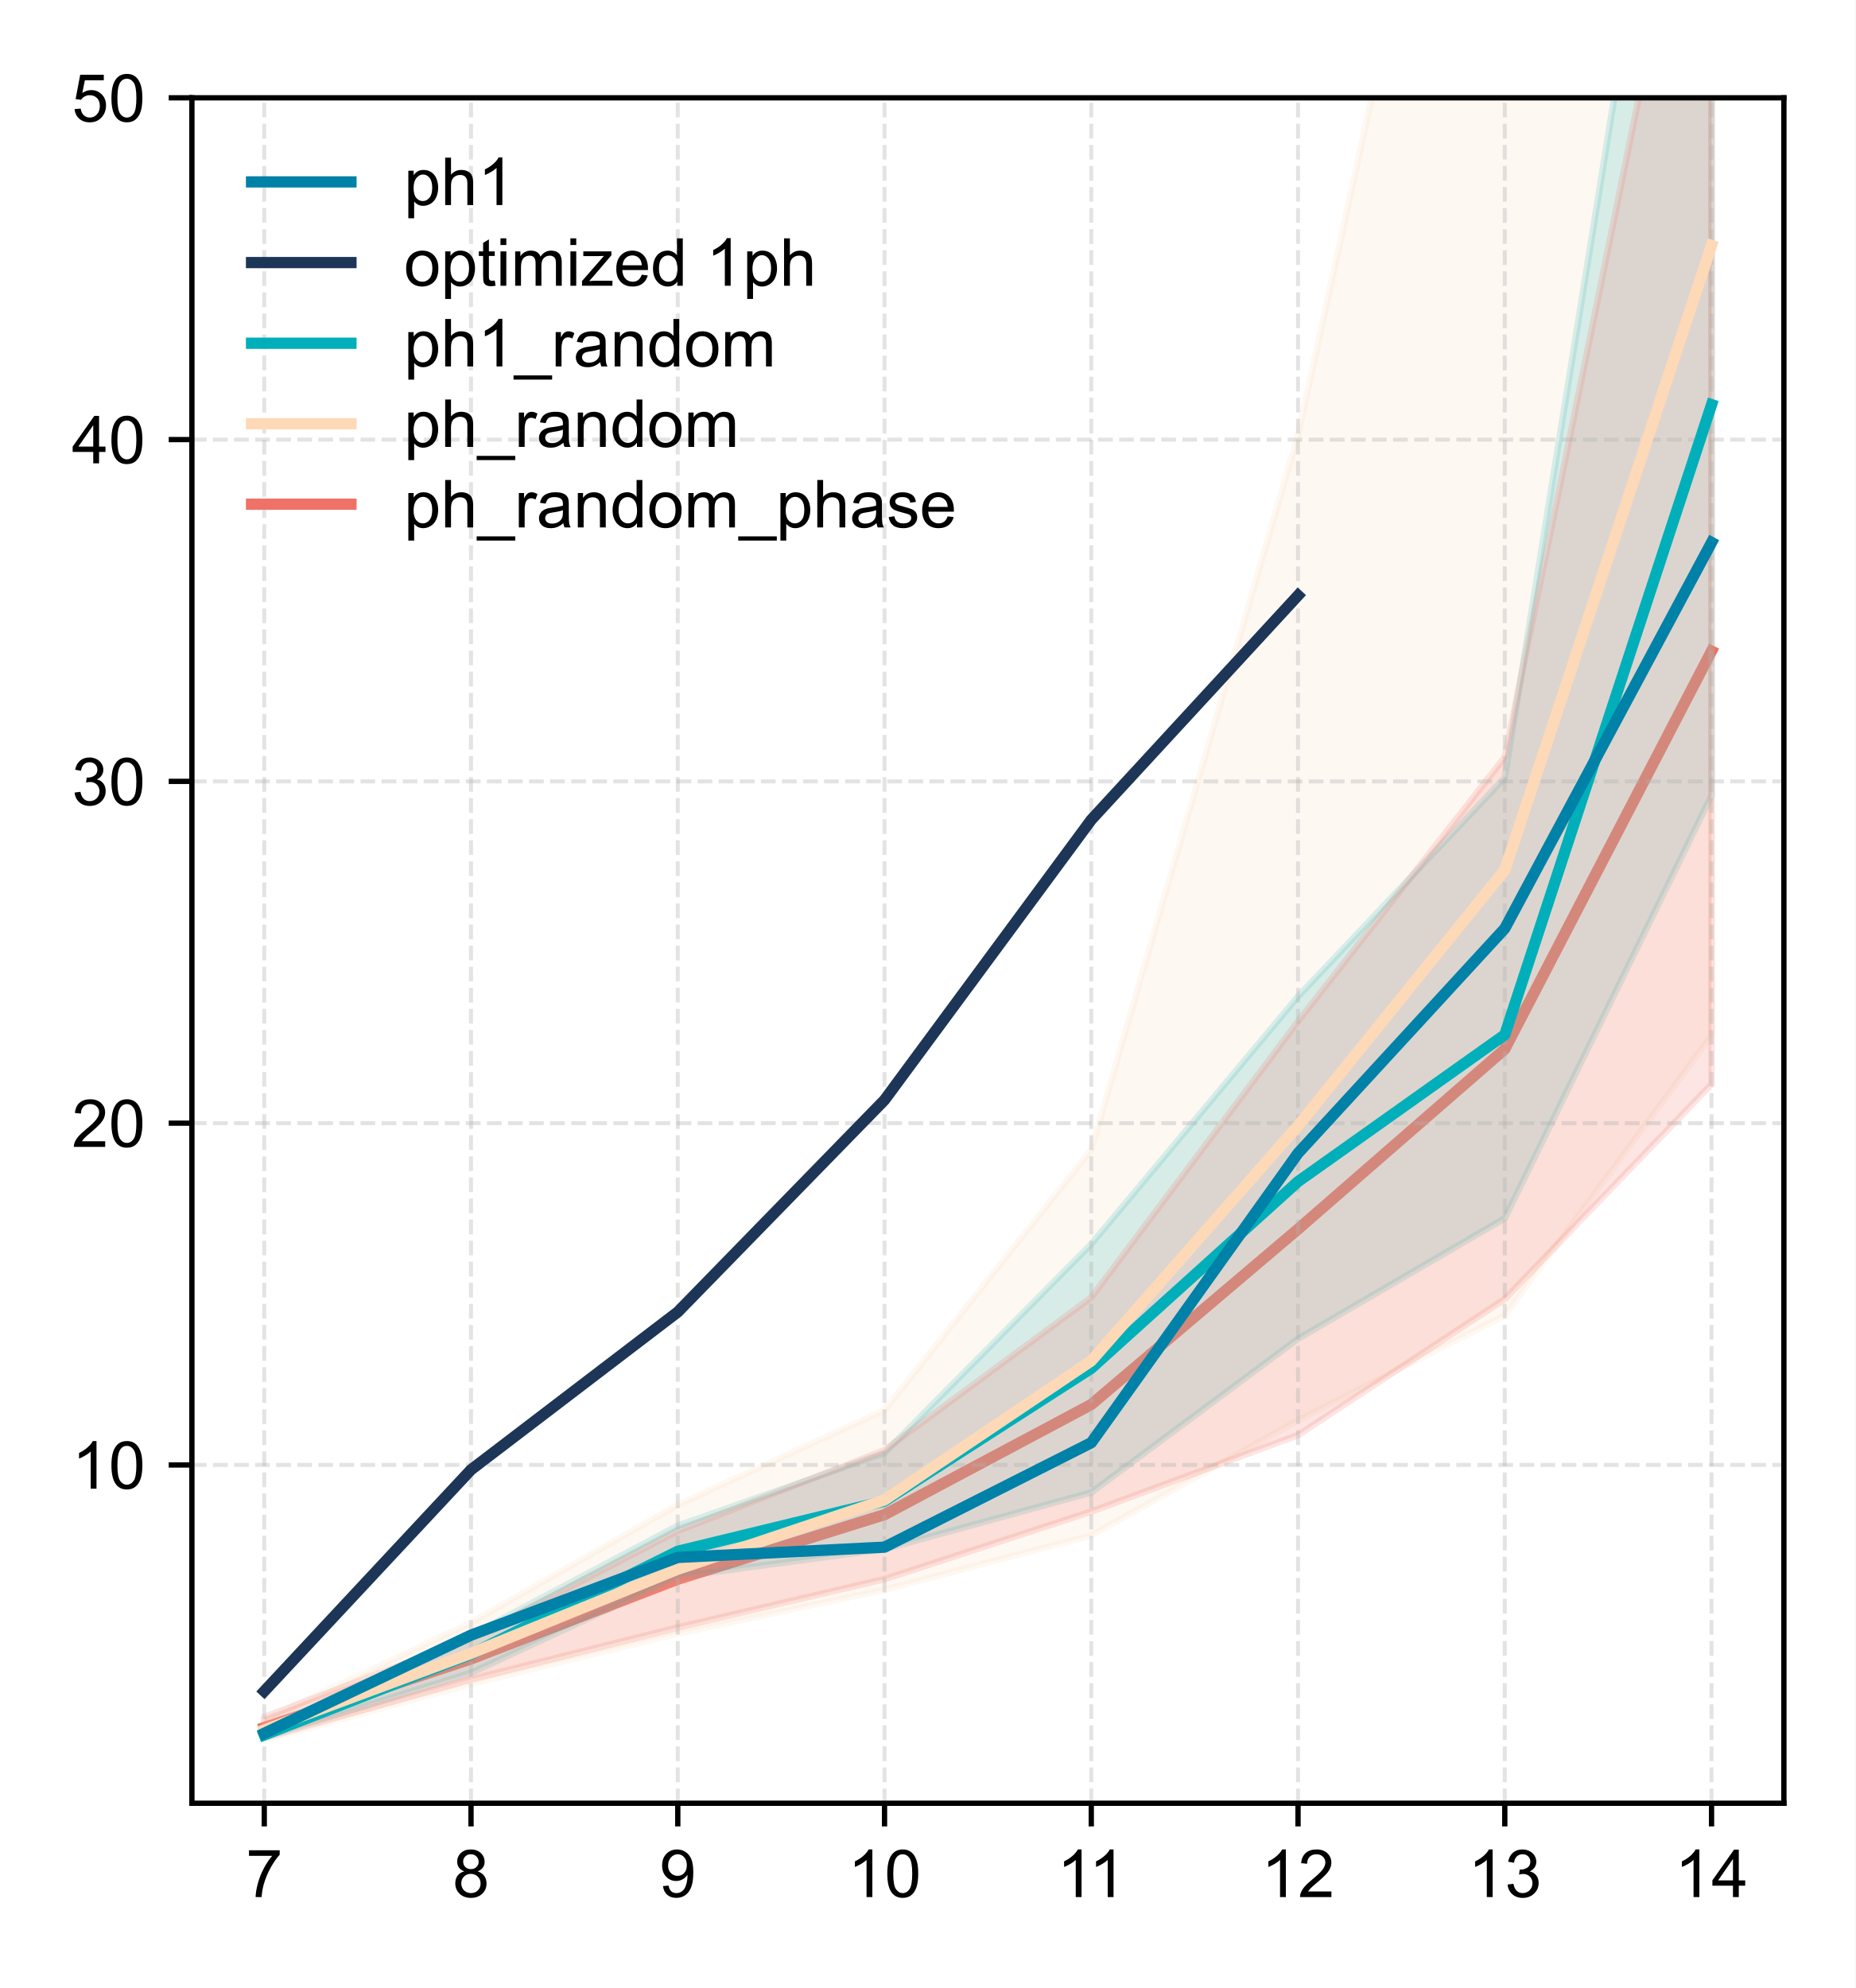
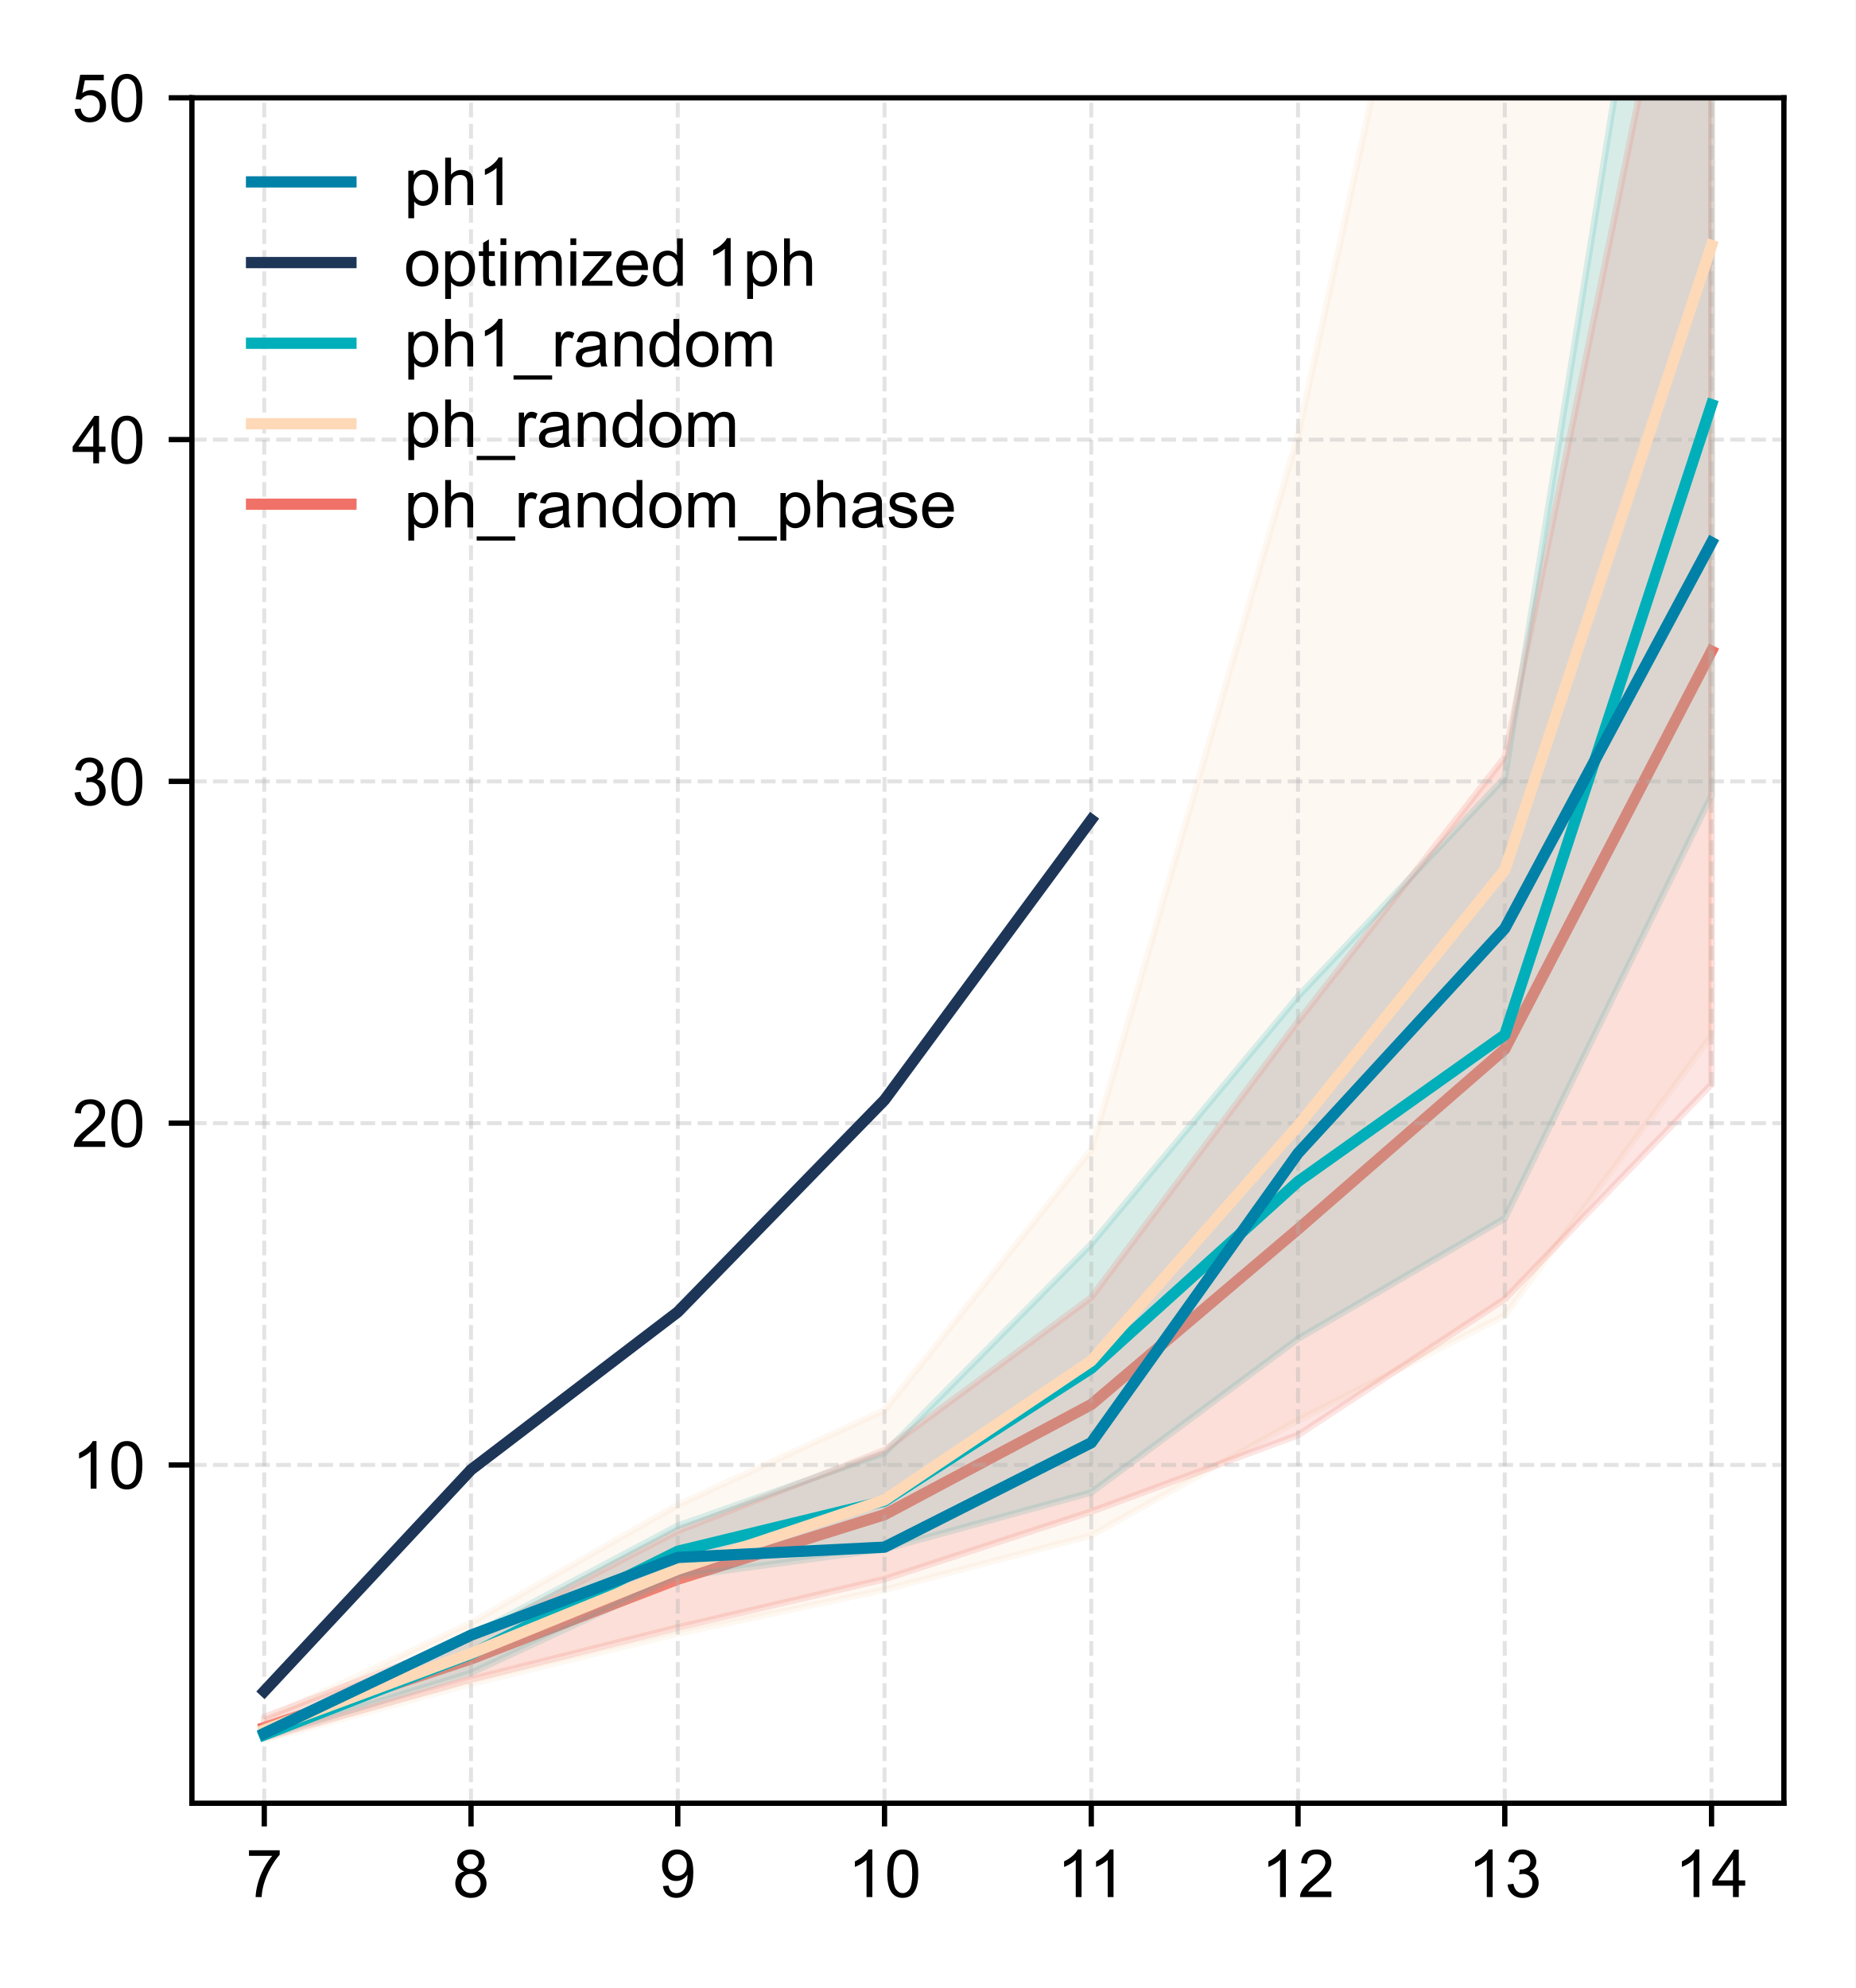
<svg xmlns="http://www.w3.org/2000/svg" xmlns:xlink="http://www.w3.org/1999/xlink" width="280pt" height="300pt" viewBox="0 0 280 300" version="1.1">
  <defs>
    <style type="text/css">*{stroke-linejoin: round; stroke-linecap: butt}</style>
  </defs>
  <g id="figure_1">
    <g id="patch_1">
      <path d="M 0 300  L 280 300  L 280 0  L 0 0  z " style="fill: #ffffff" />
    </g>
    <g id="axes_1">
      <g id="patch_2">
        <path d="M 28.96 272.12  L 269.2 272.12  L 269.2 14.76  L 28.96 14.76  z " style="fill: #ffffff" />
      </g>
      <g id="line2d_1">
-         <path d="M 39.88 260.693  L 71.08 250.335  L 102.28 238.312  L 133.48 228.567  L 164.68 211.949  L 195.88 185.482  L 227.08 158.322  L 258.28 98.249  " clip-path="url(#p81502ec84b)" style="fill: none; stroke: #f07167; stroke-width: 1.7; stroke-linecap: square" />
+         <path d="M 39.88 260.693  L 71.08 250.335  L 102.28 238.312  L 133.48 228.567  L 164.68 211.949  L 195.88 185.482  L 227.08 158.322  L 258.28 98.249  " clip-path="url(#p3b62588178)" style="fill: none; stroke: #f07167; stroke-width: 1.7; stroke-linecap: square" />
      </g>
      <g id="FillBetweenPolyCollection_1">
-         <path d="M 39.88 261.456  L 39.88 262.158  L 71.08 252.44  L 102.28 237.951  L 133.48 233.774  L 164.68 225.213  L 195.88 202.021  L 227.08 183.841  L 258.28 120.04  L 258.28 -76.476  L 258.28 -76.476  L 227.08 117.377  L 195.88 150.379  L 164.68 187.743  L 133.48 219.264  L 102.28 230.238  L 71.08 246.784  L 39.88 261.456  z " clip-path="url(#p81502ec84b)" style="fill: #00afb9; fill-opacity: 0.18; stroke: #00afb9; stroke-opacity: 0.18" />
+         <path d="M 39.88 261.456  L 39.88 262.158  L 71.08 252.44  L 102.28 237.951  L 133.48 233.774  L 164.68 225.213  L 195.88 202.021  L 227.08 183.841  L 258.28 120.04  L 258.28 -76.476  L 258.28 -76.476  L 227.08 117.377  L 195.88 150.379  L 164.68 187.743  L 133.48 219.264  L 102.28 230.238  L 71.08 246.784  L 39.88 261.456  z " clip-path="url(#p3b62588178)" style="fill: #00afb9; fill-opacity: 0.18; stroke: #00afb9; stroke-opacity: 0.18" />
      </g>
      <g id="FillBetweenPolyCollection_2">
-         <path d="M 39.88 259.568  L 39.88 262.564  L 71.08 254.102  L 102.28 246.512  L 133.48 239.897  L 164.68 231.698  L 195.88 214.332  L 227.08 198.503  L 258.28 156.258  L 258.28 -314.504  L 258.28 -314.504  L 227.08 -77.288  L 195.88 65.683  L 164.68 173.498  L 133.48 212.798  L 102.28 227.092  L 71.08 244.88  L 39.88 259.568  z " clip-path="url(#p81502ec84b)" style="fill: #fed9b7; fill-opacity: 0.18; stroke: #fed9b7; stroke-opacity: 0.18" />
+         <path d="M 39.88 259.568  L 39.88 262.564  L 71.08 254.102  L 102.28 246.512  L 133.48 239.897  L 164.68 231.698  L 195.88 214.332  L 227.08 198.503  L 258.28 156.258  L 258.28 -314.504  L 258.28 -314.504  L 227.08 -77.288  L 195.88 65.683  L 164.68 173.498  L 133.48 212.798  L 102.28 227.092  L 71.08 244.88  L 39.88 259.568  z " clip-path="url(#p3b62588178)" style="fill: #fed9b7; fill-opacity: 0.18; stroke: #fed9b7; stroke-opacity: 0.18" />
      </g>
      <g id="FillBetweenPolyCollection_3">
-         <path d="M 39.88 259.102  L 39.88 262.285  L 71.08 253.424  L 102.28 245.595  L 133.48 238.302  L 164.68 228.105  L 195.88 216.56  L 227.08 196.037  L 258.28 163.604  L 258.28 -39.306  L 258.28 -39.306  L 227.08 114.254  L 195.88 154.129  L 164.68 195.793  L 133.48 218.831  L 102.28 231.028  L 71.08 247.245  L 39.88 259.102  z " clip-path="url(#p81502ec84b)" style="fill: #f07167; fill-opacity: 0.18; stroke: #f07167; stroke-opacity: 0.18" />
+         <path d="M 39.88 259.102  L 39.88 262.285  L 71.08 253.424  L 102.28 245.595  L 133.48 238.302  L 164.68 228.105  L 195.88 216.56  L 227.08 196.037  L 258.28 163.604  L 258.28 -39.306  L 258.28 -39.306  L 227.08 114.254  L 195.88 154.129  L 164.68 195.793  L 133.48 218.831  L 102.28 231.028  L 71.08 247.245  L 39.88 259.102  z " clip-path="url(#p3b62588178)" style="fill: #f07167; fill-opacity: 0.18; stroke: #f07167; stroke-opacity: 0.18" />
      </g>
      <g id="matplotlib.axis_1">
        <g id="xtick_1">
          <g id="line2d_2">
-             <path d="M 39.88 272.12  L 39.88 14.76  " clip-path="url(#p81502ec84b)" style="fill: none; stroke-dasharray: 2.22,0.96; stroke-dashoffset: 0; stroke: #b0b0b0; stroke-opacity: 0.35; stroke-width: 0.6" />
+             <path d="M 39.88 272.12  L 39.88 14.76  " clip-path="url(#p3b62588178)" style="fill: none; stroke-dasharray: 2.22,0.96; stroke-dashoffset: 0; stroke: #b0b0b0; stroke-opacity: 0.35; stroke-width: 0.6" />
          </g>
          <g id="line2d_3">
            <defs>
-               <path id="m4be7968bac" d="M 0 0  L 0 3.5  " style="stroke: #000000; stroke-width: 0.8" />
-             </defs>
-             <g>
-               <use xlink:href="#m4be7968bac" x="39.88" y="272.12" style="stroke: #000000; stroke-width: 0.8" />
+               <path id="m763f1a6ed2" d="M 0 0  L 0 3.5  " style="stroke: #000000; stroke-width: 0.8" />
+             </defs>
+             <g>
+               <use xlink:href="#m763f1a6ed2" x="39.88" y="272.12" style="stroke: #000000; stroke-width: 0.8" />
            </g>
          </g>
          <g id="text_1">
            <g transform="translate(37.09953 286.2778) scale(0.1 -0.1)">
              <defs>
                <path id="ArialMT-37" d="M 303 3981  L 303 4522  L 3269 4522  L 3269 4084  Q 2831 3619 2401 2847  Q 1972 2075 1738 1259  Q 1569 684 1522 0  L 944 0  Q 953 541 1156 1306  Q 1359 2072 1739 2783  Q 2119 3494 2547 3981  L 303 3981  z " transform="scale(0.015625)" />
              </defs>
              <use xlink:href="#ArialMT-37" />
            </g>
          </g>
        </g>
        <g id="xtick_2">
          <g id="line2d_4">
-             <path d="M 71.08 272.12  L 71.08 14.76  " clip-path="url(#p81502ec84b)" style="fill: none; stroke-dasharray: 2.22,0.96; stroke-dashoffset: 0; stroke: #b0b0b0; stroke-opacity: 0.35; stroke-width: 0.6" />
+             <path d="M 71.08 272.12  L 71.08 14.76  " clip-path="url(#p3b62588178)" style="fill: none; stroke-dasharray: 2.22,0.96; stroke-dashoffset: 0; stroke: #b0b0b0; stroke-opacity: 0.35; stroke-width: 0.6" />
          </g>
          <g id="line2d_5">
            <g>
-               <use xlink:href="#m4be7968bac" x="71.08" y="272.12" style="stroke: #000000; stroke-width: 0.8" />
+               <use xlink:href="#m763f1a6ed2" x="71.08" y="272.12" style="stroke: #000000; stroke-width: 0.8" />
            </g>
          </g>
          <g id="text_2">
            <g transform="translate(68.29953 286.2778) scale(0.1 -0.1)">
              <defs>
                <path id="ArialMT-38" d="M 1131 2484  Q 781 2613 612 2850  Q 444 3088 444 3419  Q 444 3919 803 4259  Q 1163 4600 1759 4600  Q 2359 4600 2725 4251  Q 3091 3903 3091 3403  Q 3091 3084 2923 2848  Q 2756 2613 2416 2484  Q 2838 2347 3058 2040  Q 3278 1734 3278 1309  Q 3278 722 2862 322  Q 2447 -78 1769 -78  Q 1091 -78 675 323  Q 259 725 259 1325  Q 259 1772 486 2073  Q 713 2375 1131 2484  z M 1019 3438  Q 1019 3113 1228 2906  Q 1438 2700 1772 2700  Q 2097 2700 2305 2904  Q 2513 3109 2513 3406  Q 2513 3716 2298 3927  Q 2084 4138 1766 4138  Q 1444 4138 1231 3931  Q 1019 3725 1019 3438  z M 838 1322  Q 838 1081 952 856  Q 1066 631 1291 507  Q 1516 384 1775 384  Q 2178 384 2440 643  Q 2703 903 2703 1303  Q 2703 1709 2433 1975  Q 2163 2241 1756 2241  Q 1359 2241 1098 1978  Q 838 1716 838 1322  z " transform="scale(0.015625)" />
              </defs>
              <use xlink:href="#ArialMT-38" />
            </g>
          </g>
        </g>
        <g id="xtick_3">
          <g id="line2d_6">
-             <path d="M 102.28 272.12  L 102.28 14.76  " clip-path="url(#p81502ec84b)" style="fill: none; stroke-dasharray: 2.22,0.96; stroke-dashoffset: 0; stroke: #b0b0b0; stroke-opacity: 0.35; stroke-width: 0.6" />
+             <path d="M 102.28 272.12  L 102.28 14.76  " clip-path="url(#p3b62588178)" style="fill: none; stroke-dasharray: 2.22,0.96; stroke-dashoffset: 0; stroke: #b0b0b0; stroke-opacity: 0.35; stroke-width: 0.6" />
          </g>
          <g id="line2d_7">
            <g>
-               <use xlink:href="#m4be7968bac" x="102.28" y="272.12" style="stroke: #000000; stroke-width: 0.8" />
+               <use xlink:href="#m763f1a6ed2" x="102.28" y="272.12" style="stroke: #000000; stroke-width: 0.8" />
            </g>
          </g>
          <g id="text_3">
            <g transform="translate(99.49953 286.2778) scale(0.1 -0.1)">
              <defs>
                <path id="ArialMT-39" d="M 350 1059  L 891 1109  Q 959 728 1153 556  Q 1347 384 1650 384  Q 1909 384 2104 503  Q 2300 622 2425 820  Q 2550 1019 2634 1356  Q 2719 1694 2719 2044  Q 2719 2081 2716 2156  Q 2547 1888 2255 1720  Q 1963 1553 1622 1553  Q 1053 1553 659 1965  Q 266 2378 266 3053  Q 266 3750 677 4175  Q 1088 4600 1706 4600  Q 2153 4600 2523 4359  Q 2894 4119 3086 3673  Q 3278 3228 3278 2384  Q 3278 1506 3087 986  Q 2897 466 2520 194  Q 2144 -78 1638 -78  Q 1100 -78 759 220  Q 419 519 350 1059  z M 2653 3081  Q 2653 3566 2395 3850  Q 2138 4134 1775 4134  Q 1400 4134 1122 3828  Q 844 3522 844 3034  Q 844 2597 1108 2323  Q 1372 2050 1759 2050  Q 2150 2050 2401 2323  Q 2653 2597 2653 3081  z " transform="scale(0.015625)" />
              </defs>
              <use xlink:href="#ArialMT-39" />
            </g>
          </g>
        </g>
        <g id="xtick_4">
          <g id="line2d_8">
-             <path d="M 133.48 272.12  L 133.48 14.76  " clip-path="url(#p81502ec84b)" style="fill: none; stroke-dasharray: 2.22,0.96; stroke-dashoffset: 0; stroke: #b0b0b0; stroke-opacity: 0.35; stroke-width: 0.6" />
+             <path d="M 133.48 272.12  L 133.48 14.76  " clip-path="url(#p3b62588178)" style="fill: none; stroke-dasharray: 2.22,0.96; stroke-dashoffset: 0; stroke: #b0b0b0; stroke-opacity: 0.35; stroke-width: 0.6" />
          </g>
          <g id="line2d_9">
            <g>
-               <use xlink:href="#m4be7968bac" x="133.48" y="272.12" style="stroke: #000000; stroke-width: 0.8" />
+               <use xlink:href="#m763f1a6ed2" x="133.48" y="272.12" style="stroke: #000000; stroke-width: 0.8" />
            </g>
          </g>
          <g id="text_4">
            <g transform="translate(127.9191 286.2778) scale(0.1 -0.1)">
              <defs>
                <path id="ArialMT-31" d="M 2384 0  L 1822 0  L 1822 3584  Q 1619 3391 1289 3197  Q 959 3003 697 2906  L 697 3450  Q 1169 3672 1522 3987  Q 1875 4303 2022 4600  L 2384 4600  L 2384 0  z " transform="scale(0.015625)" />
                <path id="ArialMT-30" d="M 266 2259  Q 266 3072 433 3567  Q 600 4063 929 4331  Q 1259 4600 1759 4600  Q 2128 4600 2406 4451  Q 2684 4303 2865 4023  Q 3047 3744 3150 3342  Q 3253 2941 3253 2259  Q 3253 1453 3087 958  Q 2922 463 2592 192  Q 2263 -78 1759 -78  Q 1097 -78 719 397  Q 266 969 266 2259  z M 844 2259  Q 844 1131 1108 757  Q 1372 384 1759 384  Q 2147 384 2411 759  Q 2675 1134 2675 2259  Q 2675 3391 2411 3762  Q 2147 4134 1753 4134  Q 1366 4134 1134 3806  Q 844 3388 844 2259  z " transform="scale(0.015625)" />
              </defs>
              <use xlink:href="#ArialMT-31" />
              <use xlink:href="#ArialMT-30" transform="translate(55.61523 0)" />
            </g>
          </g>
        </g>
        <g id="xtick_5">
          <g id="line2d_10">
-             <path d="M 164.68 272.12  L 164.68 14.76  " clip-path="url(#p81502ec84b)" style="fill: none; stroke-dasharray: 2.22,0.96; stroke-dashoffset: 0; stroke: #b0b0b0; stroke-opacity: 0.35; stroke-width: 0.6" />
+             <path d="M 164.68 272.12  L 164.68 14.76  " clip-path="url(#p3b62588178)" style="fill: none; stroke-dasharray: 2.22,0.96; stroke-dashoffset: 0; stroke: #b0b0b0; stroke-opacity: 0.35; stroke-width: 0.6" />
          </g>
          <g id="line2d_11">
            <g>
-               <use xlink:href="#m4be7968bac" x="164.68" y="272.12" style="stroke: #000000; stroke-width: 0.8" />
+               <use xlink:href="#m763f1a6ed2" x="164.68" y="272.12" style="stroke: #000000; stroke-width: 0.8" />
            </g>
          </g>
          <g id="text_5">
            <g transform="translate(159.4878 286.2778) scale(0.1 -0.1)">
              <use xlink:href="#ArialMT-31" />
              <use xlink:href="#ArialMT-31" transform="translate(48.24023 0)" />
            </g>
          </g>
        </g>
        <g id="xtick_6">
          <g id="line2d_12">
-             <path d="M 195.88 272.12  L 195.88 14.76  " clip-path="url(#p81502ec84b)" style="fill: none; stroke-dasharray: 2.22,0.96; stroke-dashoffset: 0; stroke: #b0b0b0; stroke-opacity: 0.35; stroke-width: 0.6" />
+             <path d="M 195.88 272.12  L 195.88 14.76  " clip-path="url(#p3b62588178)" style="fill: none; stroke-dasharray: 2.22,0.96; stroke-dashoffset: 0; stroke: #b0b0b0; stroke-opacity: 0.35; stroke-width: 0.6" />
          </g>
          <g id="line2d_13">
            <g>
-               <use xlink:href="#m4be7968bac" x="195.88" y="272.12" style="stroke: #000000; stroke-width: 0.8" />
+               <use xlink:href="#m763f1a6ed2" x="195.88" y="272.12" style="stroke: #000000; stroke-width: 0.8" />
            </g>
          </g>
          <g id="text_6">
            <g transform="translate(190.3191 286.2778) scale(0.1 -0.1)">
              <defs>
                <path id="ArialMT-32" d="M 3222 541  L 3222 0  L 194 0  Q 188 203 259 391  Q 375 700 629 1000  Q 884 1300 1366 1694  Q 2113 2306 2375 2664  Q 2638 3022 2638 3341  Q 2638 3675 2398 3904  Q 2159 4134 1775 4134  Q 1369 4134 1125 3890  Q 881 3647 878 3216  L 300 3275  Q 359 3922 746 4261  Q 1134 4600 1788 4600  Q 2447 4600 2831 4234  Q 3216 3869 3216 3328  Q 3216 3053 3103 2787  Q 2991 2522 2730 2228  Q 2469 1934 1863 1422  Q 1356 997 1212 845  Q 1069 694 975 541  L 3222 541  z " transform="scale(0.015625)" />
              </defs>
              <use xlink:href="#ArialMT-31" />
              <use xlink:href="#ArialMT-32" transform="translate(55.61523 0)" />
            </g>
          </g>
        </g>
        <g id="xtick_7">
          <g id="line2d_14">
-             <path d="M 227.08 272.12  L 227.08 14.76  " clip-path="url(#p81502ec84b)" style="fill: none; stroke-dasharray: 2.22,0.96; stroke-dashoffset: 0; stroke: #b0b0b0; stroke-opacity: 0.35; stroke-width: 0.6" />
+             <path d="M 227.08 272.12  L 227.08 14.76  " clip-path="url(#p3b62588178)" style="fill: none; stroke-dasharray: 2.22,0.96; stroke-dashoffset: 0; stroke: #b0b0b0; stroke-opacity: 0.35; stroke-width: 0.6" />
          </g>
          <g id="line2d_15">
            <g>
-               <use xlink:href="#m4be7968bac" x="227.08" y="272.12" style="stroke: #000000; stroke-width: 0.8" />
+               <use xlink:href="#m763f1a6ed2" x="227.08" y="272.12" style="stroke: #000000; stroke-width: 0.8" />
            </g>
          </g>
          <g id="text_7">
            <g transform="translate(221.5191 286.2778) scale(0.1 -0.1)">
              <defs>
                <path id="ArialMT-33" d="M 269 1209  L 831 1284  Q 928 806 1161 595  Q 1394 384 1728 384  Q 2125 384 2398 659  Q 2672 934 2672 1341  Q 2672 1728 2419 1979  Q 2166 2231 1775 2231  Q 1616 2231 1378 2169  L 1441 2663  Q 1497 2656 1531 2656  Q 1891 2656 2178 2843  Q 2466 3031 2466 3422  Q 2466 3731 2256 3934  Q 2047 4138 1716 4138  Q 1388 4138 1169 3931  Q 950 3725 888 3313  L 325 3413  Q 428 3978 793 4289  Q 1159 4600 1703 4600  Q 2078 4600 2393 4439  Q 2709 4278 2876 4000  Q 3044 3722 3044 3409  Q 3044 3113 2884 2869  Q 2725 2625 2413 2481  Q 2819 2388 3044 2092  Q 3269 1797 3269 1353  Q 3269 753 2831 336  Q 2394 -81 1725 -81  Q 1122 -81 723 278  Q 325 638 269 1209  z " transform="scale(0.015625)" />
              </defs>
              <use xlink:href="#ArialMT-31" />
              <use xlink:href="#ArialMT-33" transform="translate(55.61523 0)" />
            </g>
          </g>
        </g>
        <g id="xtick_8">
          <g id="line2d_16">
-             <path d="M 258.28 272.12  L 258.28 14.76  " clip-path="url(#p81502ec84b)" style="fill: none; stroke-dasharray: 2.22,0.96; stroke-dashoffset: 0; stroke: #b0b0b0; stroke-opacity: 0.35; stroke-width: 0.6" />
+             <path d="M 258.28 272.12  L 258.28 14.76  " clip-path="url(#p3b62588178)" style="fill: none; stroke-dasharray: 2.22,0.96; stroke-dashoffset: 0; stroke: #b0b0b0; stroke-opacity: 0.35; stroke-width: 0.6" />
          </g>
          <g id="line2d_17">
            <g>
-               <use xlink:href="#m4be7968bac" x="258.28" y="272.12" style="stroke: #000000; stroke-width: 0.8" />
+               <use xlink:href="#m763f1a6ed2" x="258.28" y="272.12" style="stroke: #000000; stroke-width: 0.8" />
            </g>
          </g>
          <g id="text_8">
            <g transform="translate(252.7191 286.2778) scale(0.1 -0.1)">
              <defs>
                <path id="ArialMT-34" d="M 2069 0  L 2069 1097  L 81 1097  L 81 1613  L 2172 4581  L 2631 4581  L 2631 1613  L 3250 1613  L 3250 1097  L 2631 1097  L 2631 0  L 2069 0  z M 2069 1613  L 2069 3678  L 634 1613  L 2069 1613  z " transform="scale(0.015625)" />
              </defs>
              <use xlink:href="#ArialMT-31" />
              <use xlink:href="#ArialMT-34" transform="translate(55.61523 0)" />
            </g>
          </g>
        </g>
      </g>
      <g id="matplotlib.axis_2">
        <g id="ytick_1">
          <g id="line2d_18">
-             <path d="M 28.96 221.069  L 269.2 221.069  " clip-path="url(#p81502ec84b)" style="fill: none; stroke-dasharray: 2.22,0.96; stroke-dashoffset: 0; stroke: #b0b0b0; stroke-opacity: 0.35; stroke-width: 0.6" />
+             <path d="M 28.96 221.069  L 269.2 221.069  " clip-path="url(#p3b62588178)" style="fill: none; stroke-dasharray: 2.22,0.96; stroke-dashoffset: 0; stroke: #b0b0b0; stroke-opacity: 0.35; stroke-width: 0.6" />
          </g>
          <g id="line2d_19">
            <defs>
-               <path id="mecac8b1ebf" d="M 0 0  L -3.5 0  " style="stroke: #000000; stroke-width: 0.8" />
-             </defs>
-             <g>
-               <use xlink:href="#mecac8b1ebf" x="28.96" y="221.069" style="stroke: #000000; stroke-width: 0.8" />
+               <path id="m2659654e0d" d="M 0 0  L -3.5 0  " style="stroke: #000000; stroke-width: 0.8" />
+             </defs>
+             <g>
+               <use xlink:href="#m2659654e0d" x="28.96" y="221.069" style="stroke: #000000; stroke-width: 0.8" />
            </g>
          </g>
          <g id="text_9">
            <g transform="translate(10.83812 224.6482) scale(0.1 -0.1)">
              <use xlink:href="#ArialMT-31" />
              <use xlink:href="#ArialMT-30" transform="translate(55.61523 0)" />
            </g>
          </g>
        </g>
        <g id="ytick_2">
          <g id="line2d_20">
-             <path d="M 28.96 169.492  L 269.2 169.492  " clip-path="url(#p81502ec84b)" style="fill: none; stroke-dasharray: 2.22,0.96; stroke-dashoffset: 0; stroke: #b0b0b0; stroke-opacity: 0.35; stroke-width: 0.6" />
+             <path d="M 28.96 169.492  L 269.2 169.492  " clip-path="url(#p3b62588178)" style="fill: none; stroke-dasharray: 2.22,0.96; stroke-dashoffset: 0; stroke: #b0b0b0; stroke-opacity: 0.35; stroke-width: 0.6" />
          </g>
          <g id="line2d_21">
            <g>
-               <use xlink:href="#mecac8b1ebf" x="28.96" y="169.492" style="stroke: #000000; stroke-width: 0.8" />
+               <use xlink:href="#m2659654e0d" x="28.96" y="169.492" style="stroke: #000000; stroke-width: 0.8" />
            </g>
          </g>
          <g id="text_10">
            <g transform="translate(10.83812 173.0709) scale(0.1 -0.1)">
              <use xlink:href="#ArialMT-32" />
              <use xlink:href="#ArialMT-30" transform="translate(55.61523 0)" />
            </g>
          </g>
        </g>
        <g id="ytick_3">
          <g id="line2d_22">
-             <path d="M 28.96 117.915  L 269.2 117.915  " clip-path="url(#p81502ec84b)" style="fill: none; stroke-dasharray: 2.22,0.96; stroke-dashoffset: 0; stroke: #b0b0b0; stroke-opacity: 0.35; stroke-width: 0.6" />
+             <path d="M 28.96 117.915  L 269.2 117.915  " clip-path="url(#p3b62588178)" style="fill: none; stroke-dasharray: 2.22,0.96; stroke-dashoffset: 0; stroke: #b0b0b0; stroke-opacity: 0.35; stroke-width: 0.6" />
          </g>
          <g id="line2d_23">
            <g>
-               <use xlink:href="#mecac8b1ebf" x="28.96" y="117.915" style="stroke: #000000; stroke-width: 0.8" />
+               <use xlink:href="#m2659654e0d" x="28.96" y="117.915" style="stroke: #000000; stroke-width: 0.8" />
            </g>
          </g>
          <g id="text_11">
            <g transform="translate(10.83812 121.4935) scale(0.1 -0.1)">
              <use xlink:href="#ArialMT-33" />
              <use xlink:href="#ArialMT-30" transform="translate(55.61523 0)" />
            </g>
          </g>
        </g>
        <g id="ytick_4">
          <g id="line2d_24">
-             <path d="M 28.96 66.337  L 269.2 66.337  " clip-path="url(#p81502ec84b)" style="fill: none; stroke-dasharray: 2.22,0.96; stroke-dashoffset: 0; stroke: #b0b0b0; stroke-opacity: 0.35; stroke-width: 0.6" />
+             <path d="M 28.96 66.337  L 269.2 66.337  " clip-path="url(#p3b62588178)" style="fill: none; stroke-dasharray: 2.22,0.96; stroke-dashoffset: 0; stroke: #b0b0b0; stroke-opacity: 0.35; stroke-width: 0.6" />
          </g>
          <g id="line2d_25">
            <g>
-               <use xlink:href="#mecac8b1ebf" x="28.96" y="66.337" style="stroke: #000000; stroke-width: 0.8" />
+               <use xlink:href="#m2659654e0d" x="28.96" y="66.337" style="stroke: #000000; stroke-width: 0.8" />
            </g>
          </g>
          <g id="text_12">
            <g transform="translate(10.83812 69.91622) scale(0.1 -0.1)">
              <use xlink:href="#ArialMT-34" />
              <use xlink:href="#ArialMT-30" transform="translate(55.61523 0)" />
            </g>
          </g>
        </g>
        <g id="ytick_5">
          <g id="line2d_26">
-             <path d="M 28.96 14.76  L 269.2 14.76  " clip-path="url(#p81502ec84b)" style="fill: none; stroke-dasharray: 2.22,0.96; stroke-dashoffset: 0; stroke: #b0b0b0; stroke-opacity: 0.35; stroke-width: 0.6" />
+             <path d="M 28.96 14.76  L 269.2 14.76  " clip-path="url(#p3b62588178)" style="fill: none; stroke-dasharray: 2.22,0.96; stroke-dashoffset: 0; stroke: #b0b0b0; stroke-opacity: 0.35; stroke-width: 0.6" />
          </g>
          <g id="line2d_27">
            <g>
-               <use xlink:href="#mecac8b1ebf" x="28.96" y="14.76" style="stroke: #000000; stroke-width: 0.8" />
+               <use xlink:href="#m2659654e0d" x="28.96" y="14.76" style="stroke: #000000; stroke-width: 0.8" />
            </g>
          </g>
          <g id="text_13">
            <g transform="translate(10.83812 18.33891) scale(0.1 -0.1)">
              <defs>
                <path id="ArialMT-35" d="M 266 1200  L 856 1250  Q 922 819 1161 601  Q 1400 384 1738 384  Q 2144 384 2425 690  Q 2706 997 2706 1503  Q 2706 1984 2436 2262  Q 2166 2541 1728 2541  Q 1456 2541 1237 2417  Q 1019 2294 894 2097  L 366 2166  L 809 4519  L 3088 4519  L 3088 3981  L 1259 3981  L 1013 2750  Q 1425 3038 1878 3038  Q 2478 3038 2890 2622  Q 3303 2206 3303 1553  Q 3303 931 2941 478  Q 2500 -78 1738 -78  Q 1113 -78 717 272  Q 322 622 266 1200  z " transform="scale(0.015625)" />
              </defs>
              <use xlink:href="#ArialMT-35" />
              <use xlink:href="#ArialMT-30" transform="translate(55.61523 0)" />
            </g>
          </g>
        </g>
      </g>
      <g id="line2d_28">
-         <path d="M 39.88 255.214  L 71.08 221.792  L 102.28 197.985  L 133.48 165.993  L 164.68 123.708  L 195.88 89.857  " clip-path="url(#p81502ec84b)" style="fill: none; stroke: #1d3557; stroke-width: 1.7; stroke-linecap: square" />
+         <path d="M 39.88 255.214  L 71.08 221.792  L 102.28 197.985  L 133.48 165.993  L 164.68 123.708  " clip-path="url(#p3b62588178)" style="fill: none; stroke: #1d3557; stroke-width: 1.7; stroke-linecap: square" />
      </g>
      <g id="line2d_29">
-         <path d="M 39.88 261.807  L 71.08 249.612  L 102.28 234.094  L 133.48 226.519  L 164.68 206.478  L 195.88 178.305  L 227.08 156.152  L 258.28 61.07  " clip-path="url(#p81502ec84b)" style="fill: none; stroke: #00afb9; stroke-width: 1.7; stroke-linecap: square" />
+         <path d="M 39.88 261.807  L 71.08 249.612  L 102.28 234.094  L 133.48 226.519  L 164.68 206.478  L 195.88 178.305  L 227.08 156.152  L 258.28 61.07  " clip-path="url(#p3b62588178)" style="fill: none; stroke: #00afb9; stroke-width: 1.7; stroke-linecap: square" />
      </g>
      <g id="line2d_30">
-         <path d="M 39.88 261.066  L 71.08 249.491  L 102.28 236.802  L 133.48 226.348  L 164.68 205.361  L 195.88 169.885  L 227.08 131.282  L 258.28 37.043  " clip-path="url(#p81502ec84b)" style="fill: none; stroke: #fed9b7; stroke-width: 1.7; stroke-linecap: square" />
+         <path d="M 39.88 261.066  L 71.08 249.491  L 102.28 236.802  L 133.48 226.348  L 164.68 205.361  L 195.88 169.885  L 227.08 131.282  L 258.28 37.043  " clip-path="url(#p3b62588178)" style="fill: none; stroke: #fed9b7; stroke-width: 1.7; stroke-linecap: square" />
      </g>
      <g id="patch_3">
        <path d="M 28.96 272.12  L 28.96 14.76  " style="fill: none; stroke: #000000; stroke-width: 0.8; stroke-linejoin: miter; stroke-linecap: square" />
      </g>
      <g id="patch_4">
        <path d="M 269.2 272.12  L 269.2 14.76  " style="fill: none; stroke: #000000; stroke-width: 0.8; stroke-linejoin: miter; stroke-linecap: square" />
      </g>
      <g id="patch_5">
        <path d="M 28.96 272.12  L 269.2 272.12  " style="fill: none; stroke: #000000; stroke-width: 0.8; stroke-linejoin: miter; stroke-linecap: square" />
      </g>
      <g id="patch_6">
        <path d="M 28.96 14.76  L 269.2 14.76  " style="fill: none; stroke: #000000; stroke-width: 0.8; stroke-linejoin: miter; stroke-linecap: square" />
      </g>
      <g id="line2d_31">
-         <path d="M 39.88 261.561  L 71.08 246.751  L 102.28 235.026  L 133.48 233.474  L 164.68 217.713  L 195.88 174.024  L 227.08 140.11  L 258.28 81.864  " clip-path="url(#p81502ec84b)" style="fill: none; stroke: #0081a7; stroke-width: 1.7; stroke-linecap: square" />
+         <path d="M 39.88 261.561  L 71.08 246.751  L 102.28 235.026  L 133.48 233.474  L 164.68 217.713  L 195.88 174.024  L 227.08 140.11  L 258.28 81.864  " clip-path="url(#p3b62588178)" style="fill: none; stroke: #0081a7; stroke-width: 1.7; stroke-linecap: square" />
      </g>
      <g id="legend_1">
        <g id="line2d_32">
          <path d="M 37.96 27.448  L 45.46 27.448  L 52.96 27.448  " style="fill: none; stroke: #0081a7; stroke-width: 1.7; stroke-linecap: square" />
        </g>
        <g id="text_14">
          <g transform="translate(60.96 30.9475) scale(0.1 -0.1)">
            <defs>
              <path id="ArialMT-70" d="M 422 -1272  L 422 3319  L 934 3319  L 934 2888  Q 1116 3141 1344 3267  Q 1572 3394 1897 3394  Q 2322 3394 2647 3175  Q 2972 2956 3137 2557  Q 3303 2159 3303 1684  Q 3303 1175 3120 767  Q 2938 359 2589 142  Q 2241 -75 1856 -75  Q 1575 -75 1351 44  Q 1128 163 984 344  L 984 -1272  L 422 -1272  z M 931 1641  Q 931 1000 1190 694  Q 1450 388 1819 388  Q 2194 388 2461 705  Q 2728 1022 2728 1688  Q 2728 2322 2467 2637  Q 2206 2953 1844 2953  Q 1484 2953 1207 2617  Q 931 2281 931 1641  z " transform="scale(0.015625)" />
              <path id="ArialMT-68" d="M 422 0  L 422 4581  L 984 4581  L 984 2938  Q 1378 3394 1978 3394  Q 2347 3394 2619 3248  Q 2891 3103 3008 2847  Q 3125 2591 3125 2103  L 3125 0  L 2563 0  L 2563 2103  Q 2563 2525 2380 2717  Q 2197 2909 1863 2909  Q 1613 2909 1392 2779  Q 1172 2650 1078 2428  Q 984 2206 984 1816  L 984 0  L 422 0  z " transform="scale(0.015625)" />
            </defs>
            <use xlink:href="#ArialMT-70" />
            <use xlink:href="#ArialMT-68" transform="translate(55.61523 0)" />
            <use xlink:href="#ArialMT-31" transform="translate(111.2305 0)" />
          </g>
        </g>
        <g id="line2d_33">
          <path d="M 37.96 39.623  L 45.46 39.623  L 52.96 39.623  " style="fill: none; stroke: #1d3557; stroke-width: 1.7; stroke-linecap: square" />
        </g>
        <g id="text_15">
          <g transform="translate(60.96 43.1225) scale(0.1 -0.1)">
            <defs>
              <path id="ArialMT-6f" d="M 213 1659  Q 213 2581 725 3025  Q 1153 3394 1769 3394  Q 2453 3394 2887 2945  Q 3322 2497 3322 1706  Q 3322 1066 3130 698  Q 2938 331 2570 128  Q 2203 -75 1769 -75  Q 1072 -75 642 372  Q 213 819 213 1659  z M 791 1659  Q 791 1022 1069 705  Q 1347 388 1769 388  Q 2188 388 2466 706  Q 2744 1025 2744 1678  Q 2744 2294 2464 2611  Q 2184 2928 1769 2928  Q 1347 2928 1069 2612  Q 791 2297 791 1659  z " transform="scale(0.015625)" />
              <path id="ArialMT-74" d="M 1650 503  L 1731 6  Q 1494 -44 1306 -44  Q 1000 -44 831 53  Q 663 150 594 308  Q 525 466 525 972  L 525 2881  L 113 2881  L 113 3319  L 525 3319  L 525 4141  L 1084 4478  L 1084 3319  L 1650 3319  L 1650 2881  L 1084 2881  L 1084 941  Q 1084 700 1114 631  Q 1144 563 1211 522  Q 1278 481 1403 481  Q 1497 481 1650 503  z " transform="scale(0.015625)" />
              <path id="ArialMT-69" d="M 425 3934  L 425 4581  L 988 4581  L 988 3934  L 425 3934  z M 425 0  L 425 3319  L 988 3319  L 988 0  L 425 0  z " transform="scale(0.015625)" />
              <path id="ArialMT-6d" d="M 422 0  L 422 3319  L 925 3319  L 925 2853  Q 1081 3097 1340 3245  Q 1600 3394 1931 3394  Q 2300 3394 2536 3241  Q 2772 3088 2869 2813  Q 3263 3394 3894 3394  Q 4388 3394 4653 3120  Q 4919 2847 4919 2278  L 4919 0  L 4359 0  L 4359 2091  Q 4359 2428 4304 2576  Q 4250 2725 4106 2815  Q 3963 2906 3769 2906  Q 3419 2906 3187 2673  Q 2956 2441 2956 1928  L 2956 0  L 2394 0  L 2394 2156  Q 2394 2531 2256 2718  Q 2119 2906 1806 2906  Q 1569 2906 1367 2781  Q 1166 2656 1075 2415  Q 984 2175 984 1722  L 984 0  L 422 0  z " transform="scale(0.015625)" />
              <path id="ArialMT-7a" d="M 125 0  L 125 456  L 2238 2881  Q 1878 2863 1603 2863  L 250 2863  L 250 3319  L 2963 3319  L 2963 2947  L 1166 841  L 819 456  Q 1197 484 1528 484  L 3063 484  L 3063 0  L 125 0  z " transform="scale(0.015625)" />
              <path id="ArialMT-65" d="M 2694 1069  L 3275 997  Q 3138 488 2766 206  Q 2394 -75 1816 -75  Q 1088 -75 661 373  Q 234 822 234 1631  Q 234 2469 665 2931  Q 1097 3394 1784 3394  Q 2450 3394 2872 2941  Q 3294 2488 3294 1666  Q 3294 1616 3291 1516  L 816 1516  Q 847 969 1125 678  Q 1403 388 1819 388  Q 2128 388 2347 550  Q 2566 713 2694 1069  z M 847 1978  L 2700 1978  Q 2663 2397 2488 2606  Q 2219 2931 1791 2931  Q 1403 2931 1139 2672  Q 875 2413 847 1978  z " transform="scale(0.015625)" />
              <path id="ArialMT-64" d="M 2575 0  L 2575 419  Q 2259 -75 1647 -75  Q 1250 -75 917 144  Q 584 363 401 755  Q 219 1147 219 1656  Q 219 2153 384 2558  Q 550 2963 881 3178  Q 1213 3394 1622 3394  Q 1922 3394 2156 3267  Q 2391 3141 2538 2938  L 2538 4581  L 3097 4581  L 3097 0  L 2575 0  z M 797 1656  Q 797 1019 1065 703  Q 1334 388 1700 388  Q 2069 388 2326 689  Q 2584 991 2584 1609  Q 2584 2291 2321 2609  Q 2059 2928 1675 2928  Q 1300 2928 1048 2622  Q 797 2316 797 1656  z " transform="scale(0.015625)" />
              <path id="ArialMT-20" transform="scale(0.015625)" />
            </defs>
            <use xlink:href="#ArialMT-6f" />
            <use xlink:href="#ArialMT-70" transform="translate(55.61523 0)" />
            <use xlink:href="#ArialMT-74" transform="translate(111.2305 0)" />
            <use xlink:href="#ArialMT-69" transform="translate(139.0137 0)" />
            <use xlink:href="#ArialMT-6d" transform="translate(161.2305 0)" />
            <use xlink:href="#ArialMT-69" transform="translate(244.5312 0)" />
            <use xlink:href="#ArialMT-7a" transform="translate(266.748 0)" />
            <use xlink:href="#ArialMT-65" transform="translate(316.748 0)" />
            <use xlink:href="#ArialMT-64" transform="translate(372.3633 0)" />
            <use xlink:href="#ArialMT-20" transform="translate(427.9785 0)" />
            <use xlink:href="#ArialMT-31" transform="translate(455.7617 0)" />
            <use xlink:href="#ArialMT-70" transform="translate(511.377 0)" />
            <use xlink:href="#ArialMT-68" transform="translate(566.9922 0)" />
          </g>
        </g>
        <g id="line2d_34">
          <path d="M 37.96 51.797  L 45.46 51.797  L 52.96 51.797  " style="fill: none; stroke: #00afb9; stroke-width: 1.7; stroke-linecap: square" />
        </g>
        <g id="text_16">
          <g transform="translate(60.96 55.2975) scale(0.1 -0.1)">
            <defs>
              <path id="ArialMT-5f" d="M -97 -1272  L -97 -866  L 3631 -866  L 3631 -1272  L -97 -1272  z " transform="scale(0.015625)" />
              <path id="ArialMT-72" d="M 416 0  L 416 3319  L 922 3319  L 922 2816  Q 1116 3169 1280 3281  Q 1444 3394 1641 3394  Q 1925 3394 2219 3213  L 2025 2691  Q 1819 2813 1613 2813  Q 1428 2813 1281 2702  Q 1134 2591 1072 2394  Q 978 2094 978 1738  L 978 0  L 416 0  z " transform="scale(0.015625)" />
              <path id="ArialMT-61" d="M 2588 409  Q 2275 144 1986 34  Q 1697 -75 1366 -75  Q 819 -75 525 192  Q 231 459 231 875  Q 231 1119 342 1320  Q 453 1522 633 1644  Q 813 1766 1038 1828  Q 1203 1872 1538 1913  Q 2219 1994 2541 2106  Q 2544 2222 2544 2253  Q 2544 2597 2384 2738  Q 2169 2928 1744 2928  Q 1347 2928 1158 2789  Q 969 2650 878 2297  L 328 2372  Q 403 2725 575 2942  Q 747 3159 1072 3276  Q 1397 3394 1825 3394  Q 2250 3394 2515 3294  Q 2781 3194 2906 3042  Q 3031 2891 3081 2659  Q 3109 2516 3109 2141  L 3109 1391  Q 3109 606 3145 398  Q 3181 191 3288 0  L 2700 0  Q 2613 175 2588 409  z M 2541 1666  Q 2234 1541 1622 1453  Q 1275 1403 1131 1340  Q 988 1278 909 1158  Q 831 1038 831 891  Q 831 666 1001 516  Q 1172 366 1500 366  Q 1825 366 2078 508  Q 2331 650 2450 897  Q 2541 1088 2541 1459  L 2541 1666  z " transform="scale(0.015625)" />
              <path id="ArialMT-6e" d="M 422 0  L 422 3319  L 928 3319  L 928 2847  Q 1294 3394 1984 3394  Q 2284 3394 2536 3286  Q 2788 3178 2913 3003  Q 3038 2828 3088 2588  Q 3119 2431 3119 2041  L 3119 0  L 2556 0  L 2556 2019  Q 2556 2363 2490 2533  Q 2425 2703 2258 2804  Q 2091 2906 1866 2906  Q 1506 2906 1245 2678  Q 984 2450 984 1813  L 984 0  L 422 0  z " transform="scale(0.015625)" />
            </defs>
            <use xlink:href="#ArialMT-70" />
            <use xlink:href="#ArialMT-68" transform="translate(55.61523 0)" />
            <use xlink:href="#ArialMT-31" transform="translate(111.2305 0)" />
            <use xlink:href="#ArialMT-5f" transform="translate(166.8457 0)" />
            <use xlink:href="#ArialMT-72" transform="translate(222.4609 0)" />
            <use xlink:href="#ArialMT-61" transform="translate(255.7617 0)" />
            <use xlink:href="#ArialMT-6e" transform="translate(311.377 0)" />
            <use xlink:href="#ArialMT-64" transform="translate(366.9922 0)" />
            <use xlink:href="#ArialMT-6f" transform="translate(422.6074 0)" />
            <use xlink:href="#ArialMT-6d" transform="translate(478.2227 0)" />
          </g>
        </g>
        <g id="line2d_35">
          <path d="M 37.96 63.943  L 45.46 63.943  L 52.96 63.943  " style="fill: none; stroke: #fed9b7; stroke-width: 1.7; stroke-linecap: square" />
        </g>
        <g id="text_17">
          <g transform="translate(60.96 67.44281) scale(0.1 -0.1)">
            <use xlink:href="#ArialMT-70" />
            <use xlink:href="#ArialMT-68" transform="translate(55.61523 0)" />
            <use xlink:href="#ArialMT-5f" transform="translate(111.2305 0)" />
            <use xlink:href="#ArialMT-72" transform="translate(166.8457 0)" />
            <use xlink:href="#ArialMT-61" transform="translate(200.1465 0)" />
            <use xlink:href="#ArialMT-6e" transform="translate(255.7617 0)" />
            <use xlink:href="#ArialMT-64" transform="translate(311.377 0)" />
            <use xlink:href="#ArialMT-6f" transform="translate(366.9922 0)" />
            <use xlink:href="#ArialMT-6d" transform="translate(422.6074 0)" />
          </g>
        </g>
        <g id="line2d_36">
          <path d="M 37.96 76.088  L 45.46 76.088  L 52.96 76.088  " style="fill: none; stroke: #f07167; stroke-width: 1.7; stroke-linecap: square" />
        </g>
        <g id="text_18">
          <g transform="translate(60.96 79.58813) scale(0.1 -0.1)">
            <defs>
              <path id="ArialMT-73" d="M 197 991  L 753 1078  Q 800 744 1014 566  Q 1228 388 1613 388  Q 2000 388 2187 545  Q 2375 703 2375 916  Q 2375 1106 2209 1216  Q 2094 1291 1634 1406  Q 1016 1563 777 1677  Q 538 1791 414 1992  Q 291 2194 291 2438  Q 291 2659 392 2848  Q 494 3038 669 3163  Q 800 3259 1026 3326  Q 1253 3394 1513 3394  Q 1903 3394 2198 3281  Q 2494 3169 2634 2976  Q 2775 2784 2828 2463  L 2278 2388  Q 2241 2644 2061 2787  Q 1881 2931 1553 2931  Q 1166 2931 1000 2803  Q 834 2675 834 2503  Q 834 2394 903 2306  Q 972 2216 1119 2156  Q 1203 2125 1616 2013  Q 2213 1853 2448 1751  Q 2684 1650 2818 1456  Q 2953 1263 2953 975  Q 2953 694 2789 445  Q 2625 197 2315 61  Q 2006 -75 1616 -75  Q 969 -75 630 194  Q 291 463 197 991  z " transform="scale(0.015625)" />
            </defs>
            <use xlink:href="#ArialMT-70" />
            <use xlink:href="#ArialMT-68" transform="translate(55.61523 0)" />
            <use xlink:href="#ArialMT-5f" transform="translate(111.2305 0)" />
            <use xlink:href="#ArialMT-72" transform="translate(166.8457 0)" />
            <use xlink:href="#ArialMT-61" transform="translate(200.1465 0)" />
            <use xlink:href="#ArialMT-6e" transform="translate(255.7617 0)" />
            <use xlink:href="#ArialMT-64" transform="translate(311.377 0)" />
            <use xlink:href="#ArialMT-6f" transform="translate(366.9922 0)" />
            <use xlink:href="#ArialMT-6d" transform="translate(422.6074 0)" />
            <use xlink:href="#ArialMT-5f" transform="translate(505.9082 0)" />
            <use xlink:href="#ArialMT-70" transform="translate(561.5234 0)" />
            <use xlink:href="#ArialMT-68" transform="translate(617.1387 0)" />
            <use xlink:href="#ArialMT-61" transform="translate(672.7539 0)" />
            <use xlink:href="#ArialMT-73" transform="translate(728.3691 0)" />
            <use xlink:href="#ArialMT-65" transform="translate(778.3691 0)" />
          </g>
        </g>
      </g>
    </g>
  </g>
  <defs>
-     <clipPath id="p81502ec84b">
+     <clipPath id="p3b62588178">
      <rect x="28.96" y="14.76" width="240.24" height="257.36" />
    </clipPath>
  </defs>
</svg>
